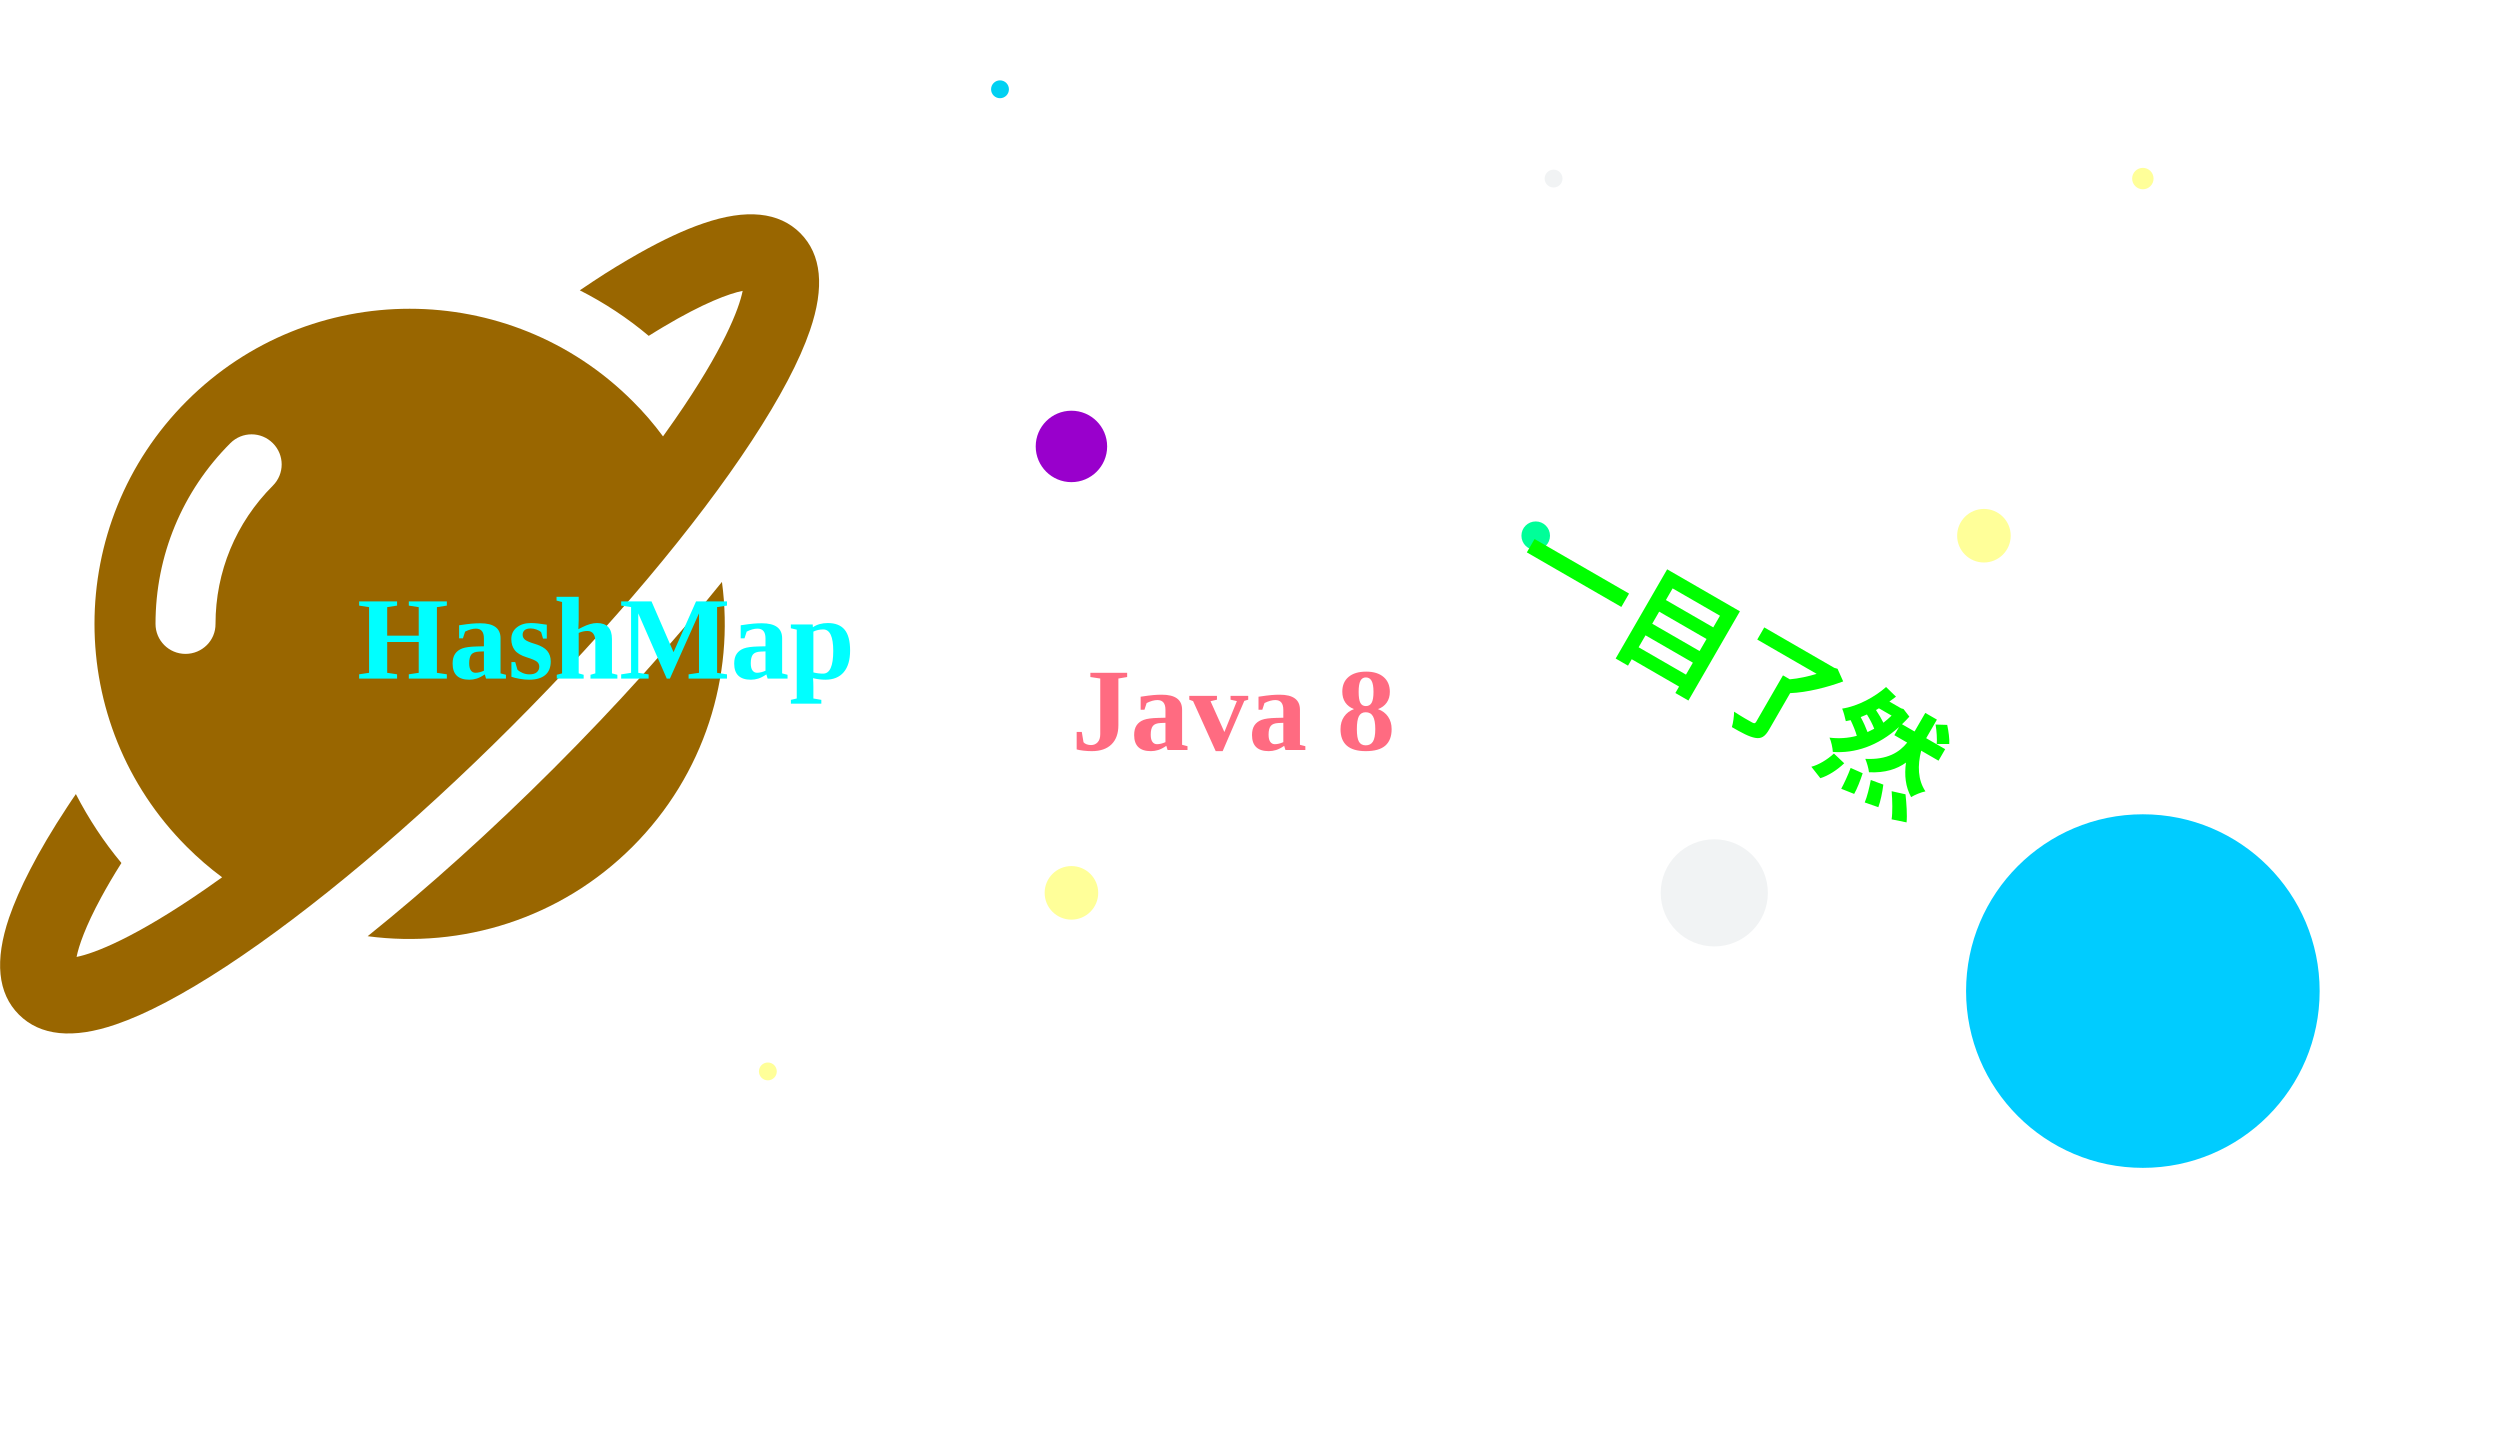
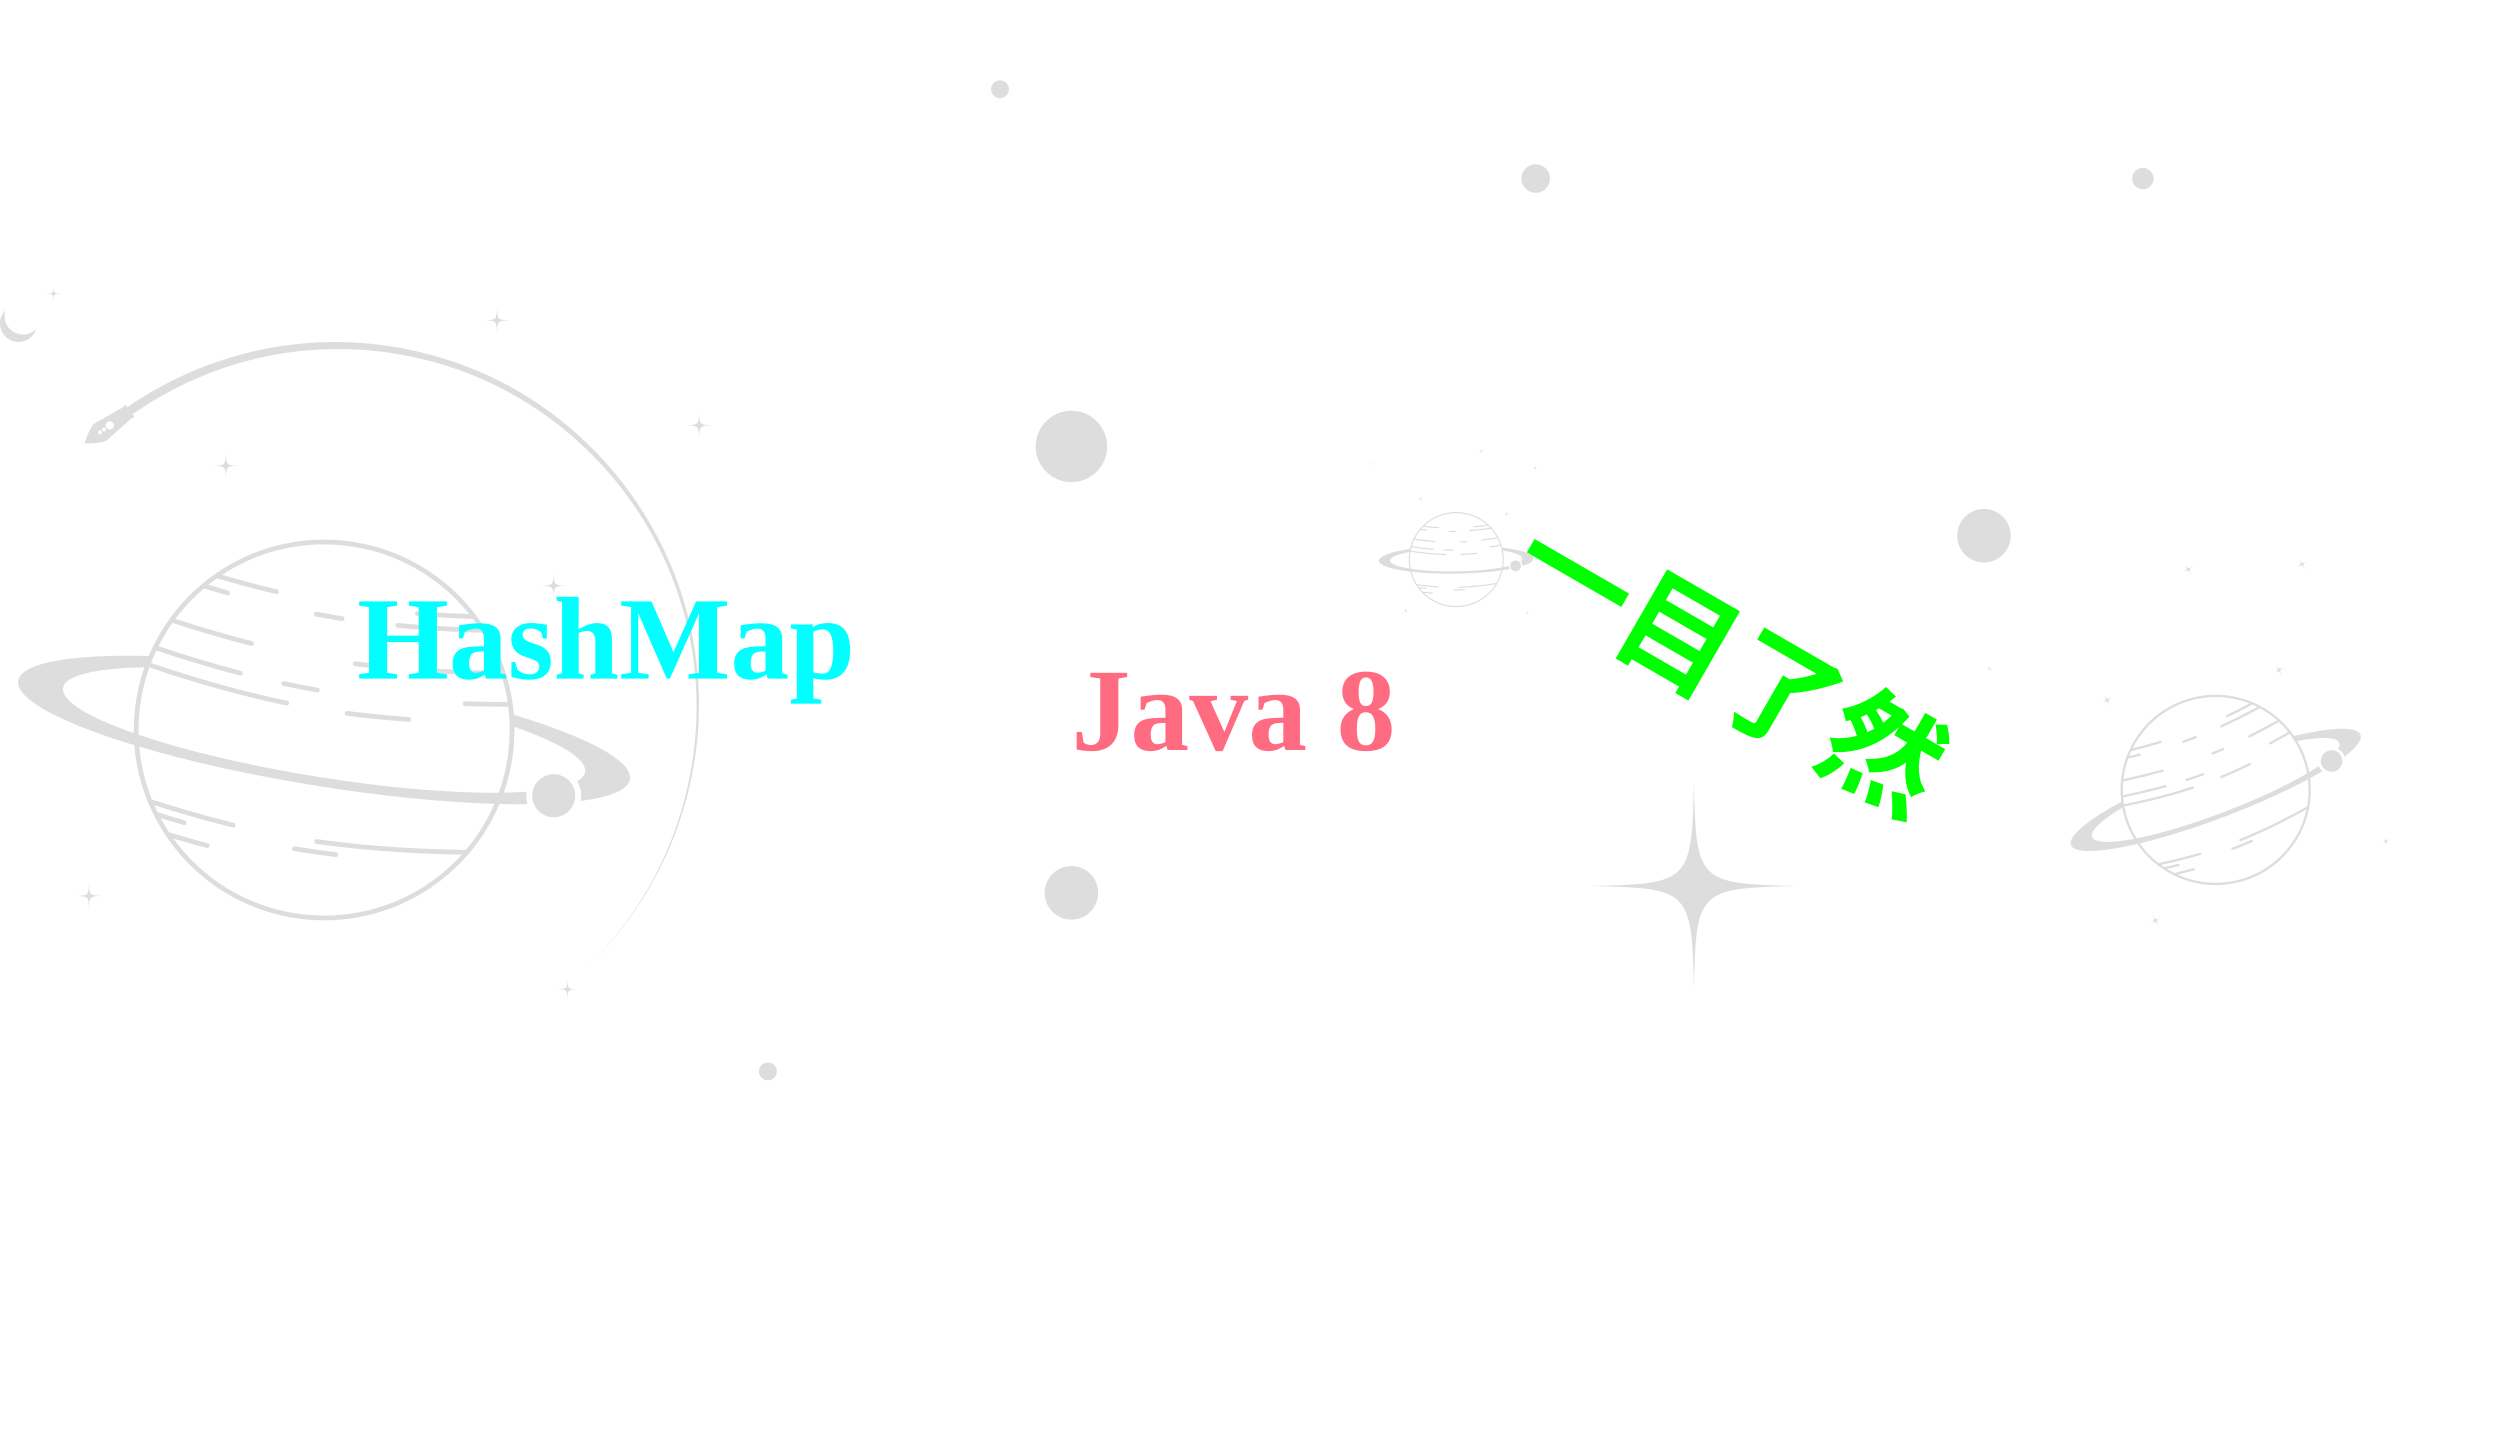
<svg xmlns="http://www.w3.org/2000/svg" version="1.1" baseProfile="full" width="100%" height="100%" viewBox="0 0 1400 800">
-   <g id="star" transform="translate(0, 120)">
-     <path id="XMLID_40_" fill="#996600" d="M448.189,10.579c-11.9-11.9-30.2-13.8-54.3-5.5c-10.6,3.6-22.6,9.2-36.1,16.8c-8.1,4.6-16.8,9.8-25.8,15.8 c-2.4,1.6-4.8,3.2-7.3,4.9c13.8,7,26.7,15.5,38.6,25.5c2.8-1.7,5.4-3.4,8-4.9c22.8-13.6,37.1-18.8,44.6-20.3 c-2,10.1-10.7,32.8-37.9,72c-2.2,3.1-4.4,6.3-6.7,9.5c-5.1-6.9-10.8-13.6-17.1-19.8c-68.9-68.9-180.7-68.9-249.6,0 s-68.9,180.7,0,249.6c6.3,6.3,12.9,12,19.8,17.1c-3.2,2.3-6.4,4.5-9.5,6.7c-39.2,27.1-61.9,35.9-72,37.9c1.2-6.1,4.9-17,13.8-33.4 c3.1-5.7,6.8-12.1,11.3-19.2c-9.9-11.9-18.4-24.8-25.5-38.6c-1.7,2.4-3.3,4.9-4.9,7.3c-8.3,12.6-15.2,24.3-20.7,35 c-5.1,9.8-9,18.8-11.8,26.9c-8.2,24.1-6.4,42.4,5.5,54.3s30.2,13.8,54.3,5.5c17-5.8,37.8-16.8,61.9-32.6 c47.6-31.3,104.4-79,159.8-134.4s103.2-112.2,134.4-159.8c15.8-24.1,26.8-44.9,32.6-61.9 C461.889,40.779,460.089,22.579,448.189,10.579z M103.889,246.179c-9.3,0-16.8-7.5-16.8-16.8c0-38.2,14.9-74.2,41.9-101.2 c6.6-6.6,17.2-6.6,23.8,0c6.6,6.6,6.6,17.2,0,23.8c-20.7,20.7-32.1,48.2-32.1,77.4 C120.789,238.679,113.189,246.179,103.889,246.179z">
-         </path>
-     <path id="XMLID_39_" fill="#996600" d="M310.189,310.179c-35,35-70.6,67-104.3,94.1c52.6,7,107.9-9.7,148.3-50.1c40.5-40.5,57.2-95.7,50.1-148.3 C377.189,239.579,345.189,275.179,310.189,310.179z">
-         </path>
+   <g id="页面-1" stroke="none" stroke-width="1" fill="none" fill-rule="evenodd">
+     <g id="sidebar_bg" fill="#DDDDDD" fill-rule="nonzero" transform="translate(0, 160)">
+       <path d="M83.468,206.909 C83.412,207.051 83.38,207.204 83.377,207.363 C83.344,207.363 83.31,207.36 83.277,207.36 C83.34,207.209 83.404,207.059 83.468,206.909 Z" id="路径" />
+       <path d="M287.764,240.275 C287.751,240.099 287.736,239.925 287.722,239.75 C286.73,228 283.8,216.557 279.011,205.74 C274.304,195.106 267.932,185.36 260.071,176.772 C252.135,168.103 242.903,160.86 232.634,155.247 C222.009,149.438 210.503,145.508 198.439,143.567 C186.373,141.625 174.217,141.745 162.305,143.926 C150.793,146.034 139.756,150.013 129.499,155.755 C119.34,161.442 110.231,168.695 102.426,177.315 C99.782,180.234 97.31,183.284 95.022,186.456 C91.488,191.348 88.383,196.527 85.733,201.956 C85.711,201.994 85.691,202.033 85.675,202.074 C84.914,203.635 84.19,205.218 83.506,206.82 C83.501,206.832 83.497,206.843 83.492,206.853 C83.484,206.872 83.476,206.891 83.468,206.909 C83.412,207.051 83.38,207.204 83.377,207.363 C83.344,207.363 83.31,207.36 83.277,207.36 C40.454,206.286 11.85,210.991 10.202,221.219 C8.556,231.454 34.276,244.911 75.329,257.34 C75.282,257.498 75.264,257.664 75.278,257.838 C76.193,268.669 78.754,279.24 82.901,289.301 C82.905,289.312 82.909,289.321 82.913,289.331 C83.261,290.173 83.62,291.012 83.989,291.847 C84.691,293.437 85.431,295.004 86.21,296.552 C90.632,305.366 96.241,313.509 102.928,320.814 C110.865,329.485 120.097,336.727 130.366,342.34 C140.991,348.148 152.495,352.078 164.561,354.02 C170.243,354.935 175.944,355.392 181.631,355.392 C188.021,355.392 194.392,354.815 200.693,353.66 C212.206,351.554 223.244,347.573 233.501,341.833 C243.659,336.146 252.768,328.893 260.573,320.273 C261.196,319.585 261.809,318.892 262.409,318.191 C262.425,318.173 262.442,318.155 262.457,318.136 C262.471,318.12 262.485,318.104 262.497,318.088 C262.502,318.081 262.507,318.076 262.513,318.068 C269.558,309.851 275.27,300.661 279.516,290.714 C279.584,290.554 279.619,290.389 279.622,290.226 C285.134,290.366 290.412,290.409 295.427,290.357 C294.942,288.864 294.68,287.272 294.68,285.621 C294.68,284.855 294.736,284.104 294.846,283.369 C290.905,283.64 286.664,283.817 282.151,283.898 C284.192,278.027 285.731,271.919 286.726,265.734 C287.722,259.551 288.179,253.268 288.085,247.049 C313.616,256.006 328.815,265.132 327.657,272.322 C327.338,274.303 325.795,276.033 323.16,277.511 C324.628,279.868 325.475,282.648 325.475,285.621 C325.475,286.619 325.379,287.596 325.195,288.543 C341.81,286.378 351.841,282.303 352.796,276.369 C354.442,266.141 328.761,252.697 287.764,240.275 Z M74.915,250.538 C49.383,241.583 34.183,232.455 35.34,225.266 C36.499,218.075 53.796,214.18 80.848,213.688 C78.808,219.56 77.269,225.669 76.274,231.854 C75.278,238.038 74.821,244.321 74.915,250.538 L74.915,250.538 Z M260.909,315.924 C243.791,315.731 210.702,314.69 177.519,309.947 C176.788,309.844 176.115,310.349 176.011,311.079 C175.906,311.808 176.412,312.482 177.141,312.586 C209.06,317.148 240.874,318.303 258.605,318.561 C235.522,344.118 200.58,357.117 164.985,351.387 C136.898,346.867 112.856,331.4 97.135,309.595 C103.333,311.443 109.556,313.202 115.685,314.838 C115.799,314.869 115.915,314.883 116.03,314.883 C116.618,314.883 117.158,314.49 117.316,313.894 C117.507,313.182 117.083,312.452 116.372,312.262 C109.219,310.352 101.932,308.274 94.711,306.084 L94.711,306.084 C93.019,303.519 91.437,300.875 89.974,298.16 C94.19,299.475 98.486,300.773 102.789,302.024 C102.915,302.06 103.04,302.078 103.163,302.078 C103.741,302.078 104.273,301.699 104.443,301.116 C104.648,300.41 104.243,299.67 103.535,299.465 C98.388,297.966 93.25,296.405 88.253,294.822 C87.624,293.548 87.022,292.259 86.446,290.957 C97.107,294.371 112.63,299.034 130.202,303.348 C130.309,303.375 130.415,303.387 130.521,303.387 C131.12,303.387 131.666,302.98 131.815,302.371 C131.99,301.656 131.552,300.935 130.838,300.759 C112.1,296.159 95.696,291.157 85.075,287.714 C81.343,278.441 78.908,268.506 77.981,258.136 C105.432,266.287 139.412,273.953 176.488,279.92 C213.564,285.89 248.233,289.273 276.855,290.149 C272.738,299.67 267.333,308.311 260.909,315.924 L260.909,315.924 Z M284.093,265.31 C283.097,271.502 281.543,277.614 279.474,283.477 C279.42,283.629 279.396,283.784 279.398,283.936 C252.44,284.193 216.444,281.221 177.295,274.92 C138.146,268.617 103.035,260.143 77.518,251.439 C77.567,251.295 77.593,251.14 77.59,250.979 C77.466,244.761 77.909,238.469 78.906,232.278 C79.903,226.087 81.457,219.974 83.525,214.109 C83.57,213.981 83.616,213.855 83.662,213.727 C94.079,217.369 125.036,227.719 160.287,235.055 C160.379,235.074 160.471,235.083 160.56,235.083 C161.179,235.083 161.734,234.651 161.864,234.022 C162.015,233.301 161.552,232.594 160.831,232.445 C125.791,225.153 95.01,214.868 84.593,211.227 L84.593,211.227 C85.014,210.133 85.455,209.045 85.913,207.972 C85.917,207.964 85.921,207.956 85.925,207.947 C85.929,207.937 85.933,207.929 85.937,207.92 C86.466,206.68 87.016,205.455 87.588,204.246 C96.471,207.297 113.446,212.846 134.292,218.283 C134.405,218.314 134.518,218.327 134.629,218.327 C135.221,218.327 135.762,217.93 135.918,217.33 C136.104,216.618 135.677,215.89 134.965,215.704 C114.443,210.351 97.693,204.891 88.768,201.832 C91.073,197.26 93.686,192.917 96.572,188.818 C106.722,192.169 122.323,197.022 140.508,201.656 C140.619,201.684 140.729,201.697 140.839,201.697 C141.433,201.697 141.976,201.296 142.129,200.692 C142.312,199.979 141.88,199.253 141.167,199.071 C123.53,194.578 108.332,189.878 98.213,186.552 C102.921,180.232 108.294,174.529 114.201,169.513 C118.517,170.835 122.863,172.117 127.13,173.329 C127.252,173.363 127.374,173.379 127.496,173.379 C128.076,173.379 128.61,172.997 128.777,172.41 C128.978,171.702 128.568,170.965 127.858,170.764 C124.167,169.715 120.414,168.614 116.674,167.479 C118.252,166.219 119.866,165.009 121.513,163.848 C132.721,167.161 143.835,170.133 154.555,172.689 C154.659,172.714 154.763,172.726 154.865,172.726 C155.468,172.726 156.015,172.314 156.161,171.701 C156.332,170.985 155.889,170.267 155.173,170.096 C145.169,167.71 134.816,164.958 124.363,161.906 C145.491,148.021 171.573,141.942 198.015,146.199 C224.302,150.43 247.048,164.25 262.743,183.883 C252.941,183.524 243.235,182.972 233.85,182.242 C233.115,182.185 232.474,182.734 232.417,183.467 C232.36,184.202 232.909,184.843 233.642,184.9 C243.771,185.688 254.272,186.269 264.862,186.626 C266.075,188.25 267.24,189.911 268.356,191.607 C252.725,191.175 237.437,190.267 222.877,188.909 C222.143,188.841 221.493,189.379 221.425,190.112 C221.357,190.846 221.896,191.495 222.629,191.563 C237.805,192.98 253.768,193.906 270.081,194.318 C274.156,200.944 277.503,208.061 280.022,215.56 C271.506,215.511 258.841,215.267 244.075,214.448 C243.338,214.404 242.711,214.971 242.671,215.705 C242.63,216.441 243.192,217.069 243.928,217.11 C259.259,217.961 272.335,218.193 280.877,218.23 C282.349,223.036 283.482,227.991 284.252,233.065 C279.499,233.095 271.115,233.078 260.43,232.765 C259.699,232.749 259.08,233.323 259.059,234.059 C259.037,234.795 259.616,235.408 260.352,235.431 C268.817,235.679 275.844,235.742 280.777,235.742 C282.251,235.742 283.537,235.736 284.619,235.728 C284.797,237.135 284.945,238.55 285.065,239.974 C285.249,242.155 285.365,244.388 285.41,246.608 C285.534,252.828 285.09,259.12 284.093,265.31 L284.093,265.31 Z" id="形状" />
+       <path d="M192.924,186.637 C192.823,187.296 192.255,187.768 191.608,187.768 C191.54,187.768 191.472,187.762 191.403,187.752 C190.556,187.621 189.71,187.488 188.865,187.352 L188.257,187.254 C184.564,186.654 180.738,185.981 176.885,185.249 C176.163,185.112 175.687,184.413 175.824,183.691 C175.962,182.967 176.658,182.492 177.383,182.63 C181.213,183.356 185.015,184.027 188.685,184.623 L189.286,184.719 C190.127,184.855 190.968,184.987 191.809,185.116 C192.537,185.229 193.036,185.909 192.924,186.637 L192.924,186.637 Z" id="路径" />
+       <path d="M179.048,226.673 C178.936,227.322 178.372,227.779 177.736,227.779 C177.66,227.779 177.584,227.774 177.507,227.76 C171.393,226.705 164.993,225.459 158.487,224.058 C157.768,223.904 157.31,223.194 157.465,222.475 C157.62,221.755 158.329,221.298 159.049,221.452 C165.52,222.845 171.882,224.084 177.961,225.133 C178.687,225.258 179.173,225.947 179.048,226.673 L179.048,226.673 Z" id="路径" />
+       <path d="M230.239,242.974 C230.189,243.676 229.604,244.212 228.911,244.212 C228.879,244.212 228.847,244.212 228.815,244.209 C216.737,243.355 205.103,242.204 194.236,240.79 C193.505,240.695 192.991,240.026 193.085,239.297 C193.181,238.566 193.849,238.05 194.58,238.146 C205.395,239.554 216.977,240.699 229.003,241.55 C229.737,241.602 230.291,242.239 230.239,242.974 L230.239,242.974 Z" id="路径" />
+       <path d="M189.335,318.735 C189.255,319.412 188.679,319.91 188.013,319.91 C187.961,319.91 187.908,319.906 187.854,319.901 C181.223,319.111 174.757,318.212 168.632,317.231 L168.026,317.132 C166.894,316.948 165.742,316.756 164.6,316.562 C163.875,316.438 163.387,315.748 163.511,315.023 C163.635,314.297 164.322,313.809 165.049,313.934 C166.183,314.127 167.329,314.318 168.452,314.501 L169.054,314.598 C175.143,315.574 181.575,316.467 188.17,317.254 C188.901,317.34 189.422,318.004 189.335,318.735 L189.335,318.735 Z" id="路径" />
+       <path d="M212.644,213.307 C212.571,213.991 211.994,214.499 211.321,214.499 C211.273,214.499 211.226,214.496 211.178,214.492 C206.948,214.041 202.752,213.546 198.706,213.019 C197.976,212.924 197.46,212.256 197.556,211.526 C197.651,210.795 198.32,210.279 199.05,210.375 C203.075,210.899 207.251,211.393 211.461,211.841 C212.192,211.918 212.723,212.575 212.644,213.307 L212.644,213.307 Z" id="路径" />
+       <path d="M323.808,393.965 C317.993,394.086 317.895,394.184 317.773,400 C317.652,394.185 317.555,394.086 311.739,393.965 C317.554,393.844 317.652,393.746 317.773,387.93 C317.831,390.656 317.881,392.125 318.52,392.931 C318.523,392.933 318.524,392.936 318.527,392.939 C319.252,393.842 320.728,393.9 323.808,393.964 L323.808,393.965 Z" id="路径" />
+       <path d="M134.26,100.821 C126.76,100.976 126.633,101.103 126.477,108.603 C126.321,101.103 126.195,100.976 118.695,100.821 C126.195,100.665 126.321,100.538 126.477,93.038 C126.633,100.538 126.76,100.665 134.26,100.821 Z" id="路径" />
+       <path d="M399.279,78.158 C391.779,78.314 391.652,78.441 391.496,85.941 C391.34,78.441 391.214,78.314 383.714,78.158 C391.214,78.002 391.34,77.875 391.496,70.375 C391.652,77.875 391.779,78.002 399.279,78.158 Z" id="路径" />
+       <path d="M286.099,19.369 C278.599,19.524 278.473,19.651 278.317,27.151 C278.161,19.651 278.034,19.524 270.534,19.369 C278.034,19.213 278.161,19.086 278.317,11.586 C278.473,19.086 278.599,19.213 286.099,19.369 Z" id="路径" />
+       <path d="M317.827,168.008 C310.327,168.164 310.2,168.291 310.044,175.791 C309.888,168.291 309.762,168.164 302.262,168.008 C309.762,167.852 309.888,167.726 310.044,160.226 C310.2,167.726 310.327,167.852 317.827,168.008 Z" id="路径" />
+       <path d="M34.399,4.438 C30.123,4.527 30.051,4.599 29.961,8.876 C29.872,4.599 29.8,4.527 25.523,4.438 C29.8,4.349 29.872,4.277 29.961,0 C30.051,4.277 30.123,4.349 34.399,4.438 Z" id="路径" />
+       <path d="M57.607,341.71 C50.107,341.866 49.98,341.993 49.824,349.493 C49.668,341.993 49.542,341.866 42.042,341.71 C49.542,341.555 49.668,341.428 49.824,333.928 C49.98,341.428 50.107,341.555 57.607,341.71 Z" id="路径" />
+       <path d="M390.023,211.086 C381.246,132.465 324.176,63.653 248.378,40.798 C246.29,40.118 243.597,39.386 241.483,38.772 C239.805,38.35 237.359,37.692 235.683,37.279 C234.946,37.111 230.66,36.139 229.84,35.955 C229.435,35.886 224.849,34.952 224.55,34.91 C224.158,34.831 223.184,34.668 222.779,34.603 C221.417,34.383 219.397,34.014 218.049,33.821 C215.857,33.523 213.11,33.101 210.919,32.882 C161.894,27.118 111.835,39.926 71.326,68.034 L70.382,66.716 L69.124,67.616 L69.284,67.841 L54.014,76.504 C53.646,76.665 53.289,76.866 52.948,77.109 C50.323,78.987 47.289,88.341 47.289,88.341 C47.289,88.341 57.122,88.492 59.747,86.614 C60.088,86.371 60.393,86.097 60.664,85.801 L73.795,74.148 L73.956,74.373 L75.216,73.472 L74.188,72.036 C89.712,61.122 106.778,52.389 124.736,46.229 C126.392,45.645 128.661,44.953 130.318,44.4 C133.297,43.471 137.479,42.327 140.497,41.538 C162.136,36.06 184.757,34.266 206.993,36.237 C208.788,36.432 211.061,36.632 212.846,36.851 C214.541,37.099 216.996,37.348 218.678,37.635 C219.975,37.843 222.029,38.17 223.328,38.377 C226.195,38.876 230.866,39.814 233.714,40.466 C235.022,40.741 236.977,41.241 238.293,41.571 C304.704,57.803 359.442,109.314 380.249,174.389 C404.061,245.976 383.579,328.305 329.425,380.647 C329.43,380.654 329.435,380.662 329.442,380.669 C374.597,337.645 397.638,273.004 390.023,211.086 Z M56.58,83.046 C56.087,83.4 55.401,83.285 55.047,82.792 C54.694,82.297 54.809,81.612 55.302,81.259 C55.797,80.905 56.482,81.019 56.835,81.513 C57.188,82.007 57.075,82.693 56.58,83.046 Z M58.856,81.419 C58.361,81.772 57.675,81.657 57.323,81.164 C56.97,80.671 57.083,79.984 57.578,79.631 C58.071,79.278 58.756,79.392 59.109,79.886 C59.463,80.379 59.349,81.065 58.856,81.419 L58.856,81.419 Z M62.802,80.07 C61.77,80.807 60.336,80.569 59.597,79.538 C58.859,78.505 59.097,77.07 60.129,76.332 C61.161,75.594 62.595,75.832 63.334,76.863 C64.072,77.895 63.834,79.331 62.802,80.07 Z" id="形状" />
+       <path d="M20.263,24.298 C18.919,28.474 15.003,31.494 10.381,31.494 C4.647,31.494 0,26.847 0,21.114 C0,18.245 1.164,15.648 3.045,13.768 C2.722,14.772 2.548,15.842 2.548,16.953 C2.548,22.687 7.195,27.334 12.927,27.334 C15.792,27.334 18.383,26.174 20.263,24.298 Z" id="路径" />
+       <path d="M322.142,285.621 C322.142,286.779 321.978,287.902 321.67,288.963 C320.218,293.994 315.571,297.685 310.078,297.685 C305.085,297.685 300.791,294.636 298.96,290.304 C298.35,288.864 298.013,287.28 298.013,285.621 C298.013,284.758 298.104,283.916 298.278,283.104 C299.438,277.655 304.288,273.556 310.078,273.556 C314.255,273.556 317.944,275.692 320.109,278.927 C321.393,280.843 322.142,283.146 322.142,285.621 Z" id="路径" />
+     </g>
  </g>
-   <circle cx="1200" cy="555" r="99" fill="#00CCFF">
+   <g id="页面-2" transform="translate(760, 260) rotate(-10)" stroke="none" stroke-width="1" fill="none" fill-rule="evenodd">
+     <g id="sidebar_bg" fill="#DDDDDD" fill-rule="nonzero">
+       <path d="M20.919,51.727 C20.89,51.763 20.873,51.801 20.872,51.841 C20.854,51.841 20.837,51.84 20.819,51.84 C20.852,51.802 20.886,51.765 20.919,51.727 Z" id="路径" />
+       <path d="M71.941,60.069 C71.938,60.025 71.934,59.981 71.93,59.938 C71.682,57 70.95,54.139 69.753,51.435 C68.576,48.777 66.983,46.34 65.018,44.193 C63.034,42.026 60.726,40.215 58.159,38.812 C55.502,37.36 52.626,36.377 49.61,35.892 C46.593,35.406 43.554,35.436 40.576,35.982 C37.698,36.508 34.939,37.503 32.375,38.939 C29.835,40.36 27.558,42.174 25.606,44.329 C24.946,45.059 24.328,45.821 23.755,46.614 C22.872,47.837 22.096,49.132 21.433,50.489 C21.428,50.499 21.423,50.508 21.419,50.519 C21.229,50.909 21.048,51.304 20.877,51.705 C20.875,51.708 20.874,51.711 20.873,51.713 C20.871,51.718 20.869,51.723 20.867,51.727 C20.853,51.763 20.845,51.801 20.844,51.841 C20.836,51.841 20.828,51.84 20.819,51.84 C10.114,51.571 2.962,52.748 2.551,55.305 C2.139,57.864 8.569,61.228 18.832,64.335 C18.821,64.374 18.816,64.416 18.82,64.459 C19.048,67.167 19.688,69.81 20.725,72.325 C20.726,72.328 20.727,72.33 20.728,72.333 C20.815,72.543 20.905,72.753 20.997,72.962 C21.173,73.359 21.358,73.751 21.552,74.138 C22.658,76.342 24.06,78.377 25.732,80.204 C27.716,82.371 30.024,84.182 32.591,85.585 C35.248,87.037 38.124,88.019 41.14,88.505 C42.561,88.734 43.986,88.848 45.408,88.848 C47.005,88.848 48.598,88.704 50.173,88.415 C53.051,87.889 55.811,86.893 58.375,85.458 C60.915,84.037 63.192,82.223 65.143,80.068 C65.299,79.896 65.452,79.723 65.602,79.548 C65.606,79.543 65.611,79.539 65.614,79.534 C65.618,79.53 65.621,79.526 65.624,79.522 C65.626,79.52 65.627,79.519 65.628,79.517 C67.39,77.463 68.818,75.165 69.879,72.679 C69.896,72.639 69.905,72.597 69.905,72.557 C71.284,72.592 72.603,72.602 73.857,72.589 C73.735,72.216 73.67,71.818 73.67,71.405 C73.67,71.214 73.684,71.026 73.711,70.842 C72.726,70.91 71.666,70.954 70.538,70.975 C71.048,69.507 71.433,67.98 71.681,66.433 C71.93,64.888 72.045,63.317 72.021,61.762 C78.404,64.001 82.204,66.283 81.914,68.08 C81.835,68.576 81.449,69.008 80.79,69.378 C81.157,69.967 81.369,70.662 81.369,71.405 C81.369,71.655 81.345,71.899 81.299,72.136 C85.453,71.594 87.96,70.576 88.199,69.092 C88.61,66.535 82.19,63.174 71.941,60.069 Z M18.729,62.634 C12.346,60.396 8.546,58.114 8.835,56.317 C9.125,54.519 13.449,53.545 20.212,53.422 C19.702,54.89 19.317,56.417 19.069,57.964 C18.82,59.51 18.705,61.08 18.729,62.634 L18.729,62.634 Z M65.227,78.981 C60.948,78.933 52.676,78.673 44.38,77.487 C44.197,77.461 44.029,77.587 44.003,77.77 C43.976,77.952 44.103,78.121 44.285,78.147 C52.265,79.287 60.218,79.576 64.651,79.64 C58.88,86.03 50.145,89.279 41.246,87.847 C34.225,86.717 28.214,82.85 24.284,77.399 C25.833,77.861 27.389,78.301 28.921,78.709 C28.95,78.717 28.979,78.721 29.007,78.721 C29.154,78.721 29.289,78.623 29.329,78.474 C29.377,78.296 29.271,78.113 29.093,78.066 C27.305,77.588 25.483,77.068 23.678,76.521 L23.678,76.521 C23.255,75.88 22.859,75.219 22.494,74.54 C23.547,74.869 24.622,75.193 25.697,75.506 C25.729,75.515 25.76,75.519 25.791,75.519 C25.935,75.519 26.068,75.425 26.111,75.279 C26.162,75.102 26.061,74.918 25.884,74.866 C24.597,74.492 23.312,74.101 22.063,73.705 C21.906,73.387 21.755,73.065 21.611,72.739 C24.277,73.593 28.158,74.759 32.55,75.837 C32.577,75.844 32.604,75.847 32.63,75.847 C32.78,75.847 32.916,75.745 32.954,75.593 C32.997,75.414 32.888,75.234 32.709,75.19 C28.025,74.04 23.924,72.789 21.269,71.928 C20.336,69.61 19.727,67.127 19.495,64.534 C26.358,66.572 34.853,68.488 44.122,69.98 C53.391,71.472 62.058,72.318 69.214,72.537 C68.184,74.918 66.833,77.078 65.227,78.981 L65.227,78.981 Z M71.023,66.327 C70.774,67.875 70.386,69.404 69.868,70.869 C69.855,70.907 69.849,70.946 69.849,70.984 C63.11,71.048 54.111,70.305 44.324,68.73 C34.536,67.154 25.759,65.036 19.38,62.86 C19.392,62.824 19.398,62.785 19.398,62.745 C19.367,61.19 19.477,59.617 19.726,58.07 C19.976,56.522 20.364,54.993 20.881,53.527 C20.893,53.495 20.904,53.464 20.916,53.432 C23.52,54.342 31.259,56.93 40.072,58.764 C40.095,58.768 40.118,58.771 40.14,58.771 C40.295,58.771 40.433,58.663 40.466,58.505 C40.504,58.325 40.388,58.149 40.208,58.111 C31.448,56.288 23.752,53.717 21.148,52.807 L21.148,52.807 C21.254,52.533 21.364,52.261 21.478,51.993 C21.479,51.991 21.48,51.989 21.481,51.987 C21.482,51.984 21.483,51.982 21.484,51.98 C21.616,51.67 21.754,51.364 21.897,51.061 C24.118,51.824 28.362,53.211 33.573,54.571 C33.601,54.579 33.63,54.582 33.657,54.582 C33.805,54.582 33.941,54.483 33.98,54.333 C34.026,54.155 33.919,53.973 33.741,53.926 C28.611,52.588 24.423,51.223 22.192,50.458 C22.768,49.315 23.421,48.229 24.143,47.205 C26.681,48.042 30.581,49.255 35.127,50.414 C35.155,50.421 35.182,50.424 35.21,50.424 C35.358,50.424 35.494,50.324 35.532,50.173 C35.578,49.995 35.47,49.813 35.292,49.768 C30.882,48.645 27.083,47.469 24.553,46.638 C25.73,45.058 27.073,43.632 28.55,42.378 C29.629,42.709 30.716,43.029 31.783,43.332 C31.813,43.341 31.844,43.345 31.874,43.345 C32.019,43.345 32.153,43.249 32.194,43.103 C32.245,42.926 32.142,42.741 31.965,42.691 C31.042,42.429 30.104,42.153 29.168,41.87 C29.563,41.555 29.967,41.252 30.378,40.962 C33.18,41.79 35.959,42.533 38.639,43.172 C38.665,43.179 38.691,43.182 38.716,43.182 C38.867,43.182 39.004,43.079 39.04,42.925 C39.083,42.746 38.972,42.567 38.793,42.524 C36.292,41.927 33.704,41.24 31.091,40.476 C36.373,37.005 42.893,35.486 49.504,36.55 C56.076,37.608 61.762,41.063 65.686,45.971 C63.235,45.881 60.809,45.743 58.462,45.56 C58.279,45.546 58.119,45.683 58.104,45.867 C58.09,46.05 58.227,46.211 58.41,46.225 C60.943,46.422 63.568,46.567 66.215,46.657 C66.519,47.063 66.81,47.478 67.089,47.902 C63.181,47.794 59.359,47.567 55.719,47.227 C55.536,47.21 55.373,47.345 55.356,47.528 C55.339,47.711 55.474,47.874 55.657,47.891 C59.451,48.245 63.442,48.477 67.52,48.58 C68.539,50.236 69.376,52.015 70.005,53.89 C67.876,53.878 64.71,53.817 61.019,53.612 C60.834,53.601 60.678,53.743 60.668,53.926 C60.657,54.11 60.798,54.267 60.982,54.278 C64.815,54.49 68.084,54.548 70.219,54.558 C70.587,55.759 70.871,56.998 71.063,58.266 C69.875,58.274 67.779,58.27 65.108,58.191 C64.925,58.187 64.77,58.331 64.765,58.515 C64.759,58.699 64.904,58.852 65.088,58.858 C67.204,58.92 68.961,58.935 70.194,58.935 C70.563,58.935 70.884,58.934 71.155,58.932 C71.199,59.284 71.236,59.638 71.266,59.994 C71.312,60.539 71.341,61.097 71.352,61.652 C71.383,63.207 71.273,64.78 71.023,66.327 L71.023,66.327 Z" id="形状" />
+       <path d="M48.231,46.659 C48.206,46.824 48.064,46.942 47.902,46.942 C47.885,46.942 47.868,46.941 47.851,46.938 C47.639,46.905 47.427,46.872 47.216,46.838 L47.064,46.814 C46.141,46.664 45.185,46.495 44.221,46.312 C44.041,46.278 43.922,46.103 43.956,45.923 C43.99,45.742 44.164,45.623 44.346,45.657 C45.303,45.839 46.254,46.007 47.171,46.156 L47.321,46.18 C47.532,46.214 47.742,46.247 47.952,46.279 C48.134,46.307 48.259,46.477 48.231,46.659 L48.231,46.659 Z" id="路径" />
+       <path d="M44.762,56.668 C44.734,56.83 44.593,56.945 44.434,56.945 C44.415,56.945 44.396,56.943 44.377,56.94 C42.848,56.676 41.248,56.365 39.622,56.015 C39.442,55.976 39.328,55.799 39.366,55.619 C39.405,55.439 39.582,55.324 39.762,55.363 C41.38,55.711 42.971,56.021 44.49,56.283 C44.672,56.315 44.793,56.487 44.762,56.668 L44.762,56.668 Z" id="路径" />
+       <path d="M57.56,60.743 C57.547,60.919 57.401,61.053 57.228,61.053 C57.22,61.053 57.212,61.053 57.204,61.052 C54.184,60.839 51.276,60.551 48.559,60.197 C48.376,60.174 48.248,60.007 48.271,59.824 C48.295,59.642 48.462,59.513 48.645,59.537 C51.349,59.889 54.244,60.175 57.251,60.387 C57.434,60.4 57.573,60.56 57.56,60.743 L57.56,60.743 Z" id="路径" />
+       <path d="M47.334,79.684 C47.314,79.853 47.17,79.978 47.003,79.978 C46.99,79.978 46.977,79.977 46.964,79.975 C45.306,79.778 43.689,79.553 42.158,79.308 L42.006,79.283 C41.723,79.237 41.436,79.189 41.15,79.14 C40.969,79.109 40.847,78.937 40.878,78.756 C40.909,78.574 41.081,78.452 41.262,78.484 C41.546,78.532 41.832,78.58 42.113,78.625 L42.263,78.65 C43.786,78.893 45.394,79.117 47.043,79.313 C47.225,79.335 47.355,79.501 47.334,79.684 L47.334,79.684 Z" id="路径" />
+       <path d="M53.161,53.327 C53.143,53.498 52.998,53.625 52.83,53.625 C52.818,53.625 52.806,53.624 52.794,53.623 C51.737,53.51 50.688,53.386 49.676,53.255 C49.494,53.231 49.365,53.064 49.389,52.881 C49.413,52.699 49.58,52.57 49.762,52.594 C50.769,52.725 51.813,52.848 52.865,52.96 C53.048,52.979 53.181,53.144 53.161,53.327 L53.161,53.327 Z" id="路径" />
+       <path d="M80.952,98.491 C79.498,98.522 79.474,98.546 79.443,100 C79.413,98.546 79.389,98.522 77.935,98.491 C79.388,98.461 79.413,98.437 79.443,96.983 C79.458,97.664 79.47,98.031 79.63,98.233 C79.631,98.233 79.631,98.234 79.632,98.235 C79.813,98.461 80.182,98.475 80.952,98.491 L80.952,98.491 Z" id="路径" />
+       <path d="M33.565,25.205 C31.69,25.244 31.658,25.276 31.619,27.151 C31.58,25.276 31.549,25.244 29.674,25.205 C31.549,25.166 31.58,25.134 31.619,23.259 C31.658,25.134 31.69,25.166 33.565,25.205 Z" id="路径" />
+       <path d="M99.82,19.539 C97.945,19.578 97.913,19.61 97.874,21.485 C97.835,19.61 97.803,19.578 95.928,19.539 C97.803,19.5 97.835,19.469 97.874,17.594 C97.913,19.469 97.945,19.5 99.82,19.539 Z" id="路径" />
+       <path d="M71.525,4.842 C69.65,4.881 69.618,4.913 69.579,6.788 C69.54,4.913 69.508,4.881 67.633,4.842 C69.508,4.803 69.54,4.771 69.579,2.896 C69.618,4.771 69.65,4.803 71.525,4.842 Z" id="路径" />
+       <path d="M79.457,42.002 C77.582,42.041 77.55,42.073 77.511,43.948 C77.472,42.073 77.44,42.041 75.565,42.002 C77.44,41.963 77.472,41.931 77.511,40.056 C77.55,41.931 77.582,41.963 79.457,42.002 Z" id="路径" />
+       <path d="M8.6,1.109 C7.531,1.132 7.513,1.15 7.49,2.219 C7.468,1.15 7.45,1.132 6.381,1.109 C7.45,1.087 7.468,1.069 7.49,0 C7.513,1.069 7.531,1.087 8.6,1.109 Z" id="路径" />
+       <path d="M14.402,85.428 C12.527,85.467 12.495,85.498 12.456,87.373 C12.417,85.498 12.385,85.467 10.51,85.428 C12.385,85.389 12.417,85.357 12.456,83.482 C12.495,85.357 12.527,85.389 14.402,85.428 Z" id="路径" />
+       <path d="M80.536,71.405 C80.536,71.695 80.495,71.975 80.418,72.241 C80.055,73.498 78.893,74.421 77.519,74.421 C76.271,74.421 75.198,73.659 74.74,72.576 C74.588,72.216 74.503,71.82 74.503,71.405 C74.503,71.19 74.526,70.979 74.57,70.776 C74.86,69.414 76.072,68.389 77.519,68.389 C78.564,68.389 79.486,68.923 80.027,69.732 C80.348,70.211 80.536,70.787 80.536,71.405 Z" id="路径" />
+     </g>
+   </g>
+   <g id="页面-3" transform="translate(1100, 380) rotate(-30)" stroke="none" stroke-width="1" fill="none" fill-rule="evenodd">
+     <g id="sidebar_bg" fill="#DDDDDD" fill-rule="nonzero">
+       <path d="M41.739,103.455 C41.709,103.525 41.692,103.602 41.691,103.681 C41.673,103.681 41.656,103.68 41.639,103.68 C41.671,103.605 41.705,103.529 41.739,103.455 Z" id="路径" />
+       <path d="M143.882,120.138 C143.875,120.05 143.868,119.962 143.861,119.875 C143.365,114 141.9,108.279 139.506,102.87 C137.152,97.553 133.966,92.68 130.035,88.386 C126.067,84.052 121.451,80.43 116.317,77.623 C111.005,74.719 105.252,72.754 99.219,71.784 C93.187,70.813 87.108,70.873 81.153,71.963 C75.396,73.017 69.878,75.006 64.75,77.877 C59.67,80.721 55.115,84.347 51.213,88.657 C49.891,90.117 48.655,91.642 47.511,93.228 C45.744,95.674 44.191,98.264 42.866,100.978 C42.856,100.997 42.846,101.016 42.838,101.037 C42.457,101.818 42.095,102.609 41.753,103.41 C41.75,103.416 41.748,103.421 41.746,103.427 C41.742,103.436 41.738,103.445 41.734,103.455 C41.706,103.525 41.69,103.602 41.688,103.681 C41.672,103.681 41.655,103.68 41.639,103.68 C20.227,103.143 5.925,105.496 5.101,110.609 C4.278,115.727 17.138,122.455 37.665,128.67 C37.641,128.749 37.632,128.832 37.639,128.919 C38.096,134.334 39.377,139.62 41.451,144.651 C41.453,144.656 41.455,144.661 41.457,144.665 C41.631,145.087 41.81,145.506 41.994,145.924 C42.346,146.718 42.716,147.502 43.105,148.276 C45.316,152.683 48.121,156.754 51.464,160.407 C55.433,164.742 60.049,168.364 65.183,171.17 C70.495,174.074 76.248,176.039 82.281,177.01 C85.121,177.467 87.972,177.696 90.816,177.696 C94.01,177.696 97.196,177.407 100.347,176.83 C106.103,175.777 111.622,173.787 116.75,170.917 C121.829,168.073 126.384,164.446 130.287,160.137 C130.598,159.793 130.904,159.446 131.204,159.095 C131.212,159.087 131.221,159.077 131.228,159.068 C131.236,159.06 131.242,159.052 131.248,159.044 C131.251,159.041 131.254,159.038 131.256,159.034 C134.779,154.925 137.635,150.33 139.758,145.357 C139.792,145.277 139.81,145.195 139.811,145.113 C142.567,145.183 145.206,145.205 147.713,145.179 C147.471,144.432 147.34,143.636 147.34,142.81 C147.34,142.428 147.368,142.052 147.423,141.684 C145.452,141.82 143.332,141.908 141.075,141.949 C142.096,139.014 142.866,135.96 143.363,132.867 C143.861,129.775 144.089,126.634 144.043,123.524 C156.808,128.003 164.408,132.566 163.829,136.161 C163.669,137.151 162.897,138.016 161.58,138.756 C162.314,139.934 162.737,141.324 162.737,142.81 C162.737,143.31 162.689,143.798 162.597,144.271 C170.905,143.189 175.92,141.151 176.398,138.184 C177.221,133.071 164.38,126.349 143.882,120.138 Z M37.457,125.269 C24.692,120.792 17.092,116.228 17.67,112.633 C18.249,109.038 26.898,107.09 40.424,106.844 C39.404,109.78 38.634,112.834 38.137,115.927 C37.639,119.019 37.411,122.161 37.457,125.269 L37.457,125.269 Z M130.455,157.962 C121.895,157.866 105.351,157.345 88.759,154.973 C88.394,154.922 88.057,155.175 88.005,155.539 C87.953,155.904 88.206,156.241 88.571,156.293 C104.53,158.574 120.437,159.151 129.303,159.281 C117.761,172.059 100.29,178.559 82.492,175.694 C68.449,173.433 56.428,165.7 48.567,154.797 C51.667,155.721 54.778,156.601 57.842,157.419 C57.9,157.434 57.958,157.442 58.015,157.442 C58.309,157.442 58.579,157.245 58.658,156.947 C58.753,156.591 58.541,156.226 58.186,156.131 C54.61,155.176 50.966,154.137 47.355,153.042 L47.355,153.042 C46.51,151.759 45.718,150.438 44.987,149.08 C47.095,149.738 49.243,150.386 51.395,151.012 C51.457,151.03 51.52,151.039 51.581,151.039 C51.871,151.039 52.137,150.85 52.221,150.558 C52.324,150.205 52.121,149.835 51.767,149.732 C49.194,148.983 46.625,148.203 44.127,147.411 C43.812,146.774 43.511,146.13 43.223,145.478 C48.553,147.186 56.315,149.517 65.101,151.674 C65.154,151.687 65.208,151.693 65.26,151.693 C65.56,151.693 65.833,151.49 65.907,151.185 C65.995,150.828 65.776,150.468 65.419,150.38 C56.05,148.079 47.848,145.578 42.538,143.857 C40.671,139.22 39.454,134.253 38.99,129.068 C52.716,133.143 69.706,136.977 88.244,139.96 C106.782,142.945 124.116,144.637 138.428,145.075 C136.369,149.835 133.667,154.156 130.455,157.962 L130.455,157.962 Z M142.046,132.655 C141.549,135.751 140.771,138.807 139.737,141.738 C139.71,141.814 139.698,141.892 139.699,141.968 C126.22,142.096 108.222,140.611 88.647,137.46 C69.073,134.308 51.517,130.071 38.759,125.719 C38.784,125.647 38.796,125.57 38.795,125.489 C38.733,122.381 38.954,119.235 39.453,116.139 C39.951,113.044 40.729,109.987 41.762,107.055 C41.785,106.991 41.808,106.927 41.831,106.863 C47.04,108.684 62.518,113.86 80.144,117.528 C80.19,117.537 80.236,117.542 80.28,117.542 C80.589,117.542 80.867,117.326 80.932,117.011 C81.007,116.65 80.776,116.297 80.416,116.222 C62.895,112.576 47.505,107.434 42.296,105.614 L42.296,105.614 C42.507,105.066 42.728,104.523 42.956,103.986 C42.958,103.982 42.96,103.978 42.962,103.973 C42.964,103.969 42.966,103.965 42.968,103.96 C43.233,103.34 43.508,102.728 43.794,102.123 C48.235,103.649 56.723,106.423 67.146,109.142 C67.203,109.157 67.259,109.164 67.315,109.164 C67.61,109.164 67.881,108.965 67.959,108.665 C68.052,108.309 67.838,107.945 67.483,107.852 C57.222,105.176 48.847,102.446 44.384,100.916 C45.536,98.63 46.843,96.459 48.286,94.409 C53.361,96.085 61.162,98.511 70.254,100.828 C70.309,100.842 70.365,100.849 70.419,100.849 C70.717,100.849 70.988,100.648 71.065,100.346 C71.156,99.989 70.94,99.627 70.583,99.535 C61.765,97.289 54.166,94.939 49.106,93.276 C51.461,90.116 54.147,87.264 57.1,84.757 C59.259,85.417 61.432,86.059 63.565,86.664 C63.626,86.682 63.687,86.69 63.748,86.69 C64.038,86.69 64.305,86.498 64.388,86.205 C64.489,85.851 64.284,85.483 63.929,85.382 C62.083,84.857 60.207,84.307 58.337,83.74 C59.126,83.11 59.933,82.504 60.756,81.924 C66.361,83.58 71.918,85.067 77.277,86.344 C77.329,86.357 77.381,86.363 77.433,86.363 C77.734,86.363 78.007,86.157 78.081,85.851 C78.166,85.493 77.945,85.133 77.587,85.048 C72.584,83.855 67.408,82.479 62.181,80.953 C72.746,74.011 85.787,70.971 99.008,73.1 C112.151,75.215 123.524,82.125 131.372,91.941 C126.471,91.762 121.617,91.486 116.925,91.121 C116.558,91.092 116.237,91.367 116.208,91.733 C116.18,92.101 116.454,92.421 116.821,92.45 C121.885,92.844 127.136,93.135 132.431,93.313 C133.037,94.125 133.62,94.956 134.178,95.803 C126.363,95.587 118.719,95.134 111.439,94.454 C111.071,94.42 110.747,94.69 110.713,95.056 C110.679,95.423 110.948,95.747 111.315,95.781 C118.903,96.49 126.884,96.953 135.04,97.159 C137.078,100.472 138.752,104.031 140.011,107.78 C135.753,107.755 129.421,107.633 122.037,107.224 C121.669,107.202 121.355,107.485 121.335,107.853 C121.315,108.221 121.596,108.534 121.964,108.555 C129.629,108.98 136.167,109.096 140.439,109.115 C141.175,111.518 141.741,113.995 142.126,116.532 C139.75,116.548 135.558,116.539 130.215,116.382 C129.849,116.374 129.54,116.662 129.529,117.03 C129.519,117.398 129.808,117.704 130.176,117.715 C134.408,117.839 137.922,117.871 140.389,117.871 C141.125,117.871 141.768,117.868 142.31,117.864 C142.398,118.567 142.472,119.275 142.532,119.987 C142.624,121.078 142.682,122.194 142.705,123.304 C142.767,126.414 142.545,129.56 142.046,132.655 L142.046,132.655 Z" id="形状" />
+       <path d="M96.462,93.319 C96.411,93.648 96.127,93.884 95.804,93.884 C95.77,93.884 95.736,93.881 95.701,93.876 C95.278,93.81 94.855,93.744 94.432,93.676 L94.128,93.627 C92.282,93.327 90.369,92.991 88.443,92.625 C88.081,92.556 87.844,92.207 87.912,91.845 C87.981,91.484 88.329,91.246 88.691,91.315 C90.606,91.678 92.507,92.013 94.342,92.311 L94.643,92.359 C95.064,92.427 95.484,92.493 95.905,92.558 C96.269,92.615 96.518,92.955 96.462,93.319 L96.462,93.319 Z" id="路径" />
+       <path d="M89.524,113.336 C89.468,113.661 89.186,113.889 88.868,113.889 C88.83,113.889 88.792,113.887 88.753,113.88 C85.697,113.352 82.496,112.73 79.244,112.029 C78.884,111.952 78.655,111.597 78.732,111.237 C78.81,110.877 79.164,110.649 79.524,110.726 C82.76,111.423 85.941,112.042 88.981,112.566 C89.343,112.629 89.587,112.974 89.524,113.336 L89.524,113.336 Z" id="路径" />
+       <path d="M115.119,121.487 C115.095,121.838 114.802,122.106 114.455,122.106 C114.439,122.106 114.423,122.106 114.407,122.105 C108.368,121.677 102.552,121.102 97.118,120.395 C96.753,120.348 96.495,120.013 96.543,119.648 C96.591,119.283 96.925,119.025 97.29,119.073 C102.698,119.777 108.488,120.35 114.501,120.775 C114.869,120.801 115.145,121.12 115.119,121.487 L115.119,121.487 Z" id="路径" />
+       <path d="M94.668,159.367 C94.628,159.706 94.34,159.955 94.006,159.955 C93.98,159.955 93.954,159.953 93.927,159.951 C90.612,159.555 87.378,159.106 84.316,158.615 L84.013,158.566 C83.447,158.474 82.871,158.378 82.3,158.281 C81.937,158.219 81.693,157.874 81.755,157.512 C81.817,157.148 82.161,156.904 82.524,156.967 C83.092,157.064 83.664,157.159 84.226,157.25 L84.527,157.299 C87.572,157.787 90.788,158.234 94.085,158.627 C94.45,158.67 94.711,159.002 94.668,159.367 L94.668,159.367 Z" id="路径" />
+       <path d="M106.322,106.653 C106.286,106.995 105.997,107.249 105.66,107.249 C105.636,107.249 105.613,107.248 105.589,107.246 C103.474,107.021 101.376,106.773 99.353,106.509 C98.988,106.462 98.73,106.128 98.778,105.763 C98.826,105.398 99.16,105.14 99.525,105.188 C101.538,105.45 103.625,105.696 105.73,105.92 C106.096,105.959 106.362,106.288 106.322,106.653 L106.322,106.653 Z" id="路径" />
+       <path d="M161.904,196.983 C158.997,197.043 158.947,197.092 158.887,200 C158.826,197.093 158.777,197.043 155.869,196.983 C158.777,196.922 158.826,196.873 158.887,193.965 C158.915,195.328 158.941,196.063 159.26,196.465 C159.261,196.467 159.262,196.468 159.263,196.469 C159.626,196.921 160.364,196.95 161.904,196.982 L161.904,196.983 Z" id="路径" />
+       <path d="M67.13,50.41 C63.38,50.488 63.317,50.552 63.239,54.302 C63.161,50.552 63.097,50.488 59.347,50.41 C63.097,50.332 63.161,50.269 63.239,46.519 C63.317,50.269 63.38,50.332 67.13,50.41 Z" id="路径" />
+       <path d="M199.639,39.079 C195.889,39.157 195.826,39.22 195.748,42.97 C195.67,39.22 195.607,39.157 191.857,39.079 C195.607,39.001 195.67,38.938 195.748,35.188 C195.826,38.938 195.889,39.001 199.639,39.079 Z" id="路径" />
+       <path d="M143.05,9.684 C139.3,9.762 139.236,9.826 139.158,13.576 C139.08,9.826 139.017,9.762 135.267,9.684 C139.017,9.606 139.08,9.543 139.158,5.793 C139.236,9.543 139.3,9.606 143.05,9.684 Z" id="路径" />
+       <path d="M158.913,84.004 C155.163,84.082 155.1,84.146 155.022,87.896 C154.944,84.146 154.881,84.082 151.131,84.004 C154.881,83.926 154.944,83.863 155.022,80.113 C155.1,83.863 155.163,83.926 158.913,84.004 Z" id="路径" />
+       <path d="M17.2,2.219 C15.061,2.264 15.025,2.3 14.981,4.438 C14.936,2.3 14.9,2.264 12.762,2.219 C14.9,2.174 14.936,2.138 14.981,0 C15.025,2.138 15.061,2.174 17.2,2.219 Z" id="路径" />
+       <path d="M28.803,170.855 C25.053,170.933 24.99,170.997 24.912,174.747 C24.834,170.997 24.771,170.933 21.021,170.855 C24.771,170.777 24.834,170.714 24.912,166.964 C24.99,170.714 25.053,170.777 28.803,170.855 Z" id="路径" />
+       <path d="M161.071,142.81 C161.071,143.39 160.989,143.951 160.835,144.481 C160.109,146.997 157.786,148.843 155.039,148.843 C152.543,148.843 150.396,147.318 149.48,145.152 C149.175,144.432 149.007,143.64 149.007,142.81 C149.007,142.379 149.052,141.958 149.139,141.552 C149.719,138.828 152.144,136.778 155.039,136.778 C157.128,136.778 158.972,137.846 160.055,139.464 C160.696,140.421 161.071,141.573 161.071,142.81 Z" id="路径" />
+     </g>
+   </g>
+   <g id="页面-1">
+     <g id="sidebar_bg" transform="translate(0, -260)" fill="#DDDDDD" fill-rule="nonzero">
+       <path d="M1006.949,756.154 C950.699,757.324 949.749,758.274 948.579,814.523 C947.409,758.274 946.46,757.324 890.21,756.154 C946.46,754.984 947.409,754.034 948.579,697.784 C949.749,754.034 950.699,754.984 1006.949,756.154 Z" id="路径" />
+     </g>
+   </g>
+   <circle cx="600" cy="250" r="20" fill="#DDDDDD">
    </circle>
-   <circle cx="600" cy="250" r="20" fill="#9900CC">
+   <circle cx="600" cy="500" r="15" fill="#DDDDDD">
    </circle>
-   <circle cx="960" cy="500" r="30" fill="rgb(241, 243, 244)">
+   <circle cx="1111" cy="300" r="15" fill="#DDDDDD">
    </circle>
-   <circle cx="600" cy="500" r="15" fill="#FFFF99">
+   <circle cx="860" cy="100" r="8" fill="#DDDDDD">
    </circle>
-   <circle cx="1111" cy="300" r="15" fill="#FFFF99">
+   <circle cx="1200" cy="100" r="6" fill="#DDDDDD">
    </circle>
-   <circle cx="870" cy="100" r="5" fill="rgb(241, 243, 244)">
+   <circle cx="560" cy="50" r="5" fill="#DDDDDD">
    </circle>
-   <circle cx="860" cy="300" r="8" fill="#00FF99">
-     </circle>
-   <circle cx="1200" cy="100" r="6" fill="#FFFF99">
-     </circle>
-   <circle cx="560" cy="50" r="5" fill="#00D1F2">
-     </circle>
-   <circle cx="430" cy="600" r="5" fill="#FFFF99">
+   <circle cx="430" cy="600" r="5" fill="#DDDDDD">
    </circle>
  <text transform="rotate(30, 1100 360)" font-size="66" fill="#00FF00" font-weight="bold" stroke-width="3">
    <tspan x="860" y="460">
            一目了然
        </tspan>
  </text>
  <text font-size="66" fill="#00FFFF" font-weight="bold">
    <tspan x="200" y="380">
            HashMap
        </tspan>
  </text>
  <text font-size="66" fill="#ff6b81" font-weight="bold">
    <tspan x="600" y="420">
            Java 8
        </tspan>
  </text>
</svg>
